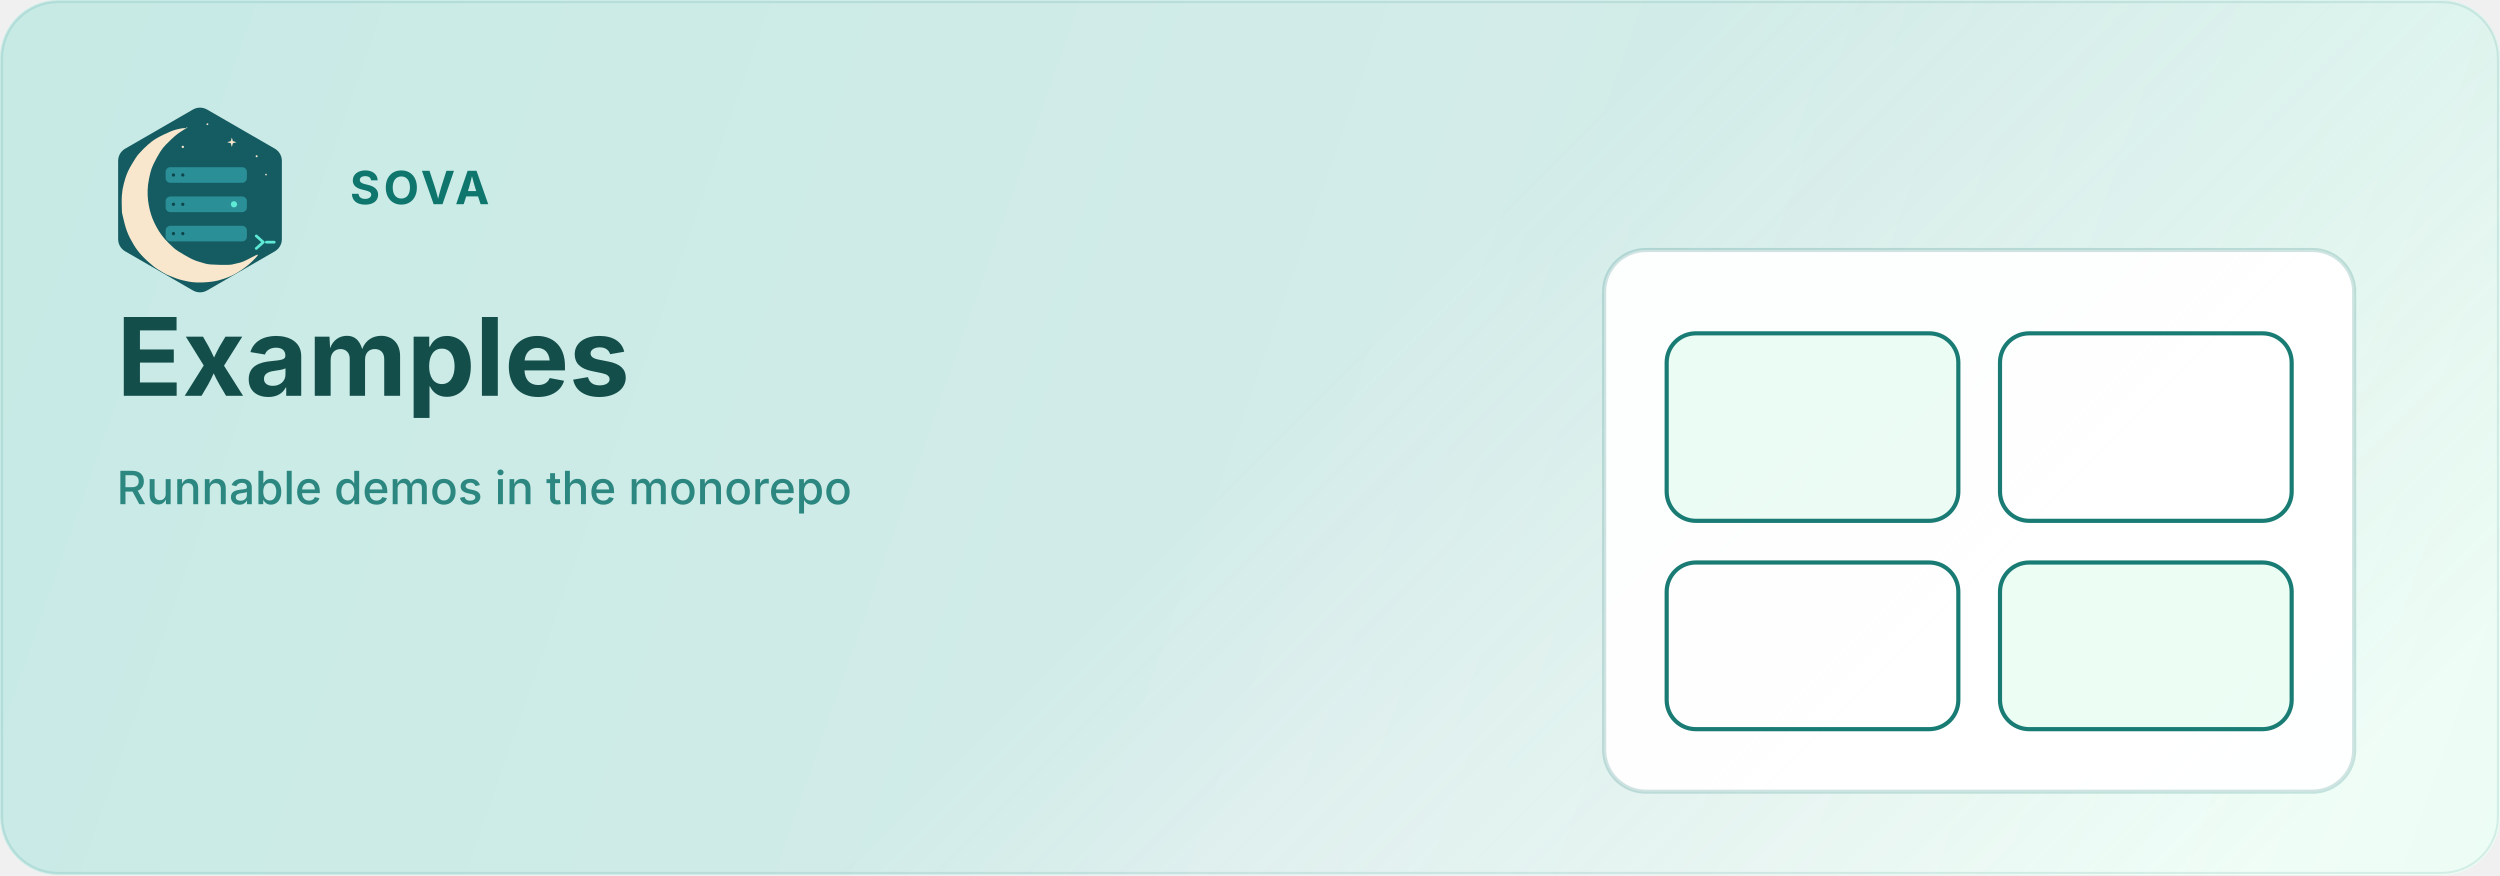
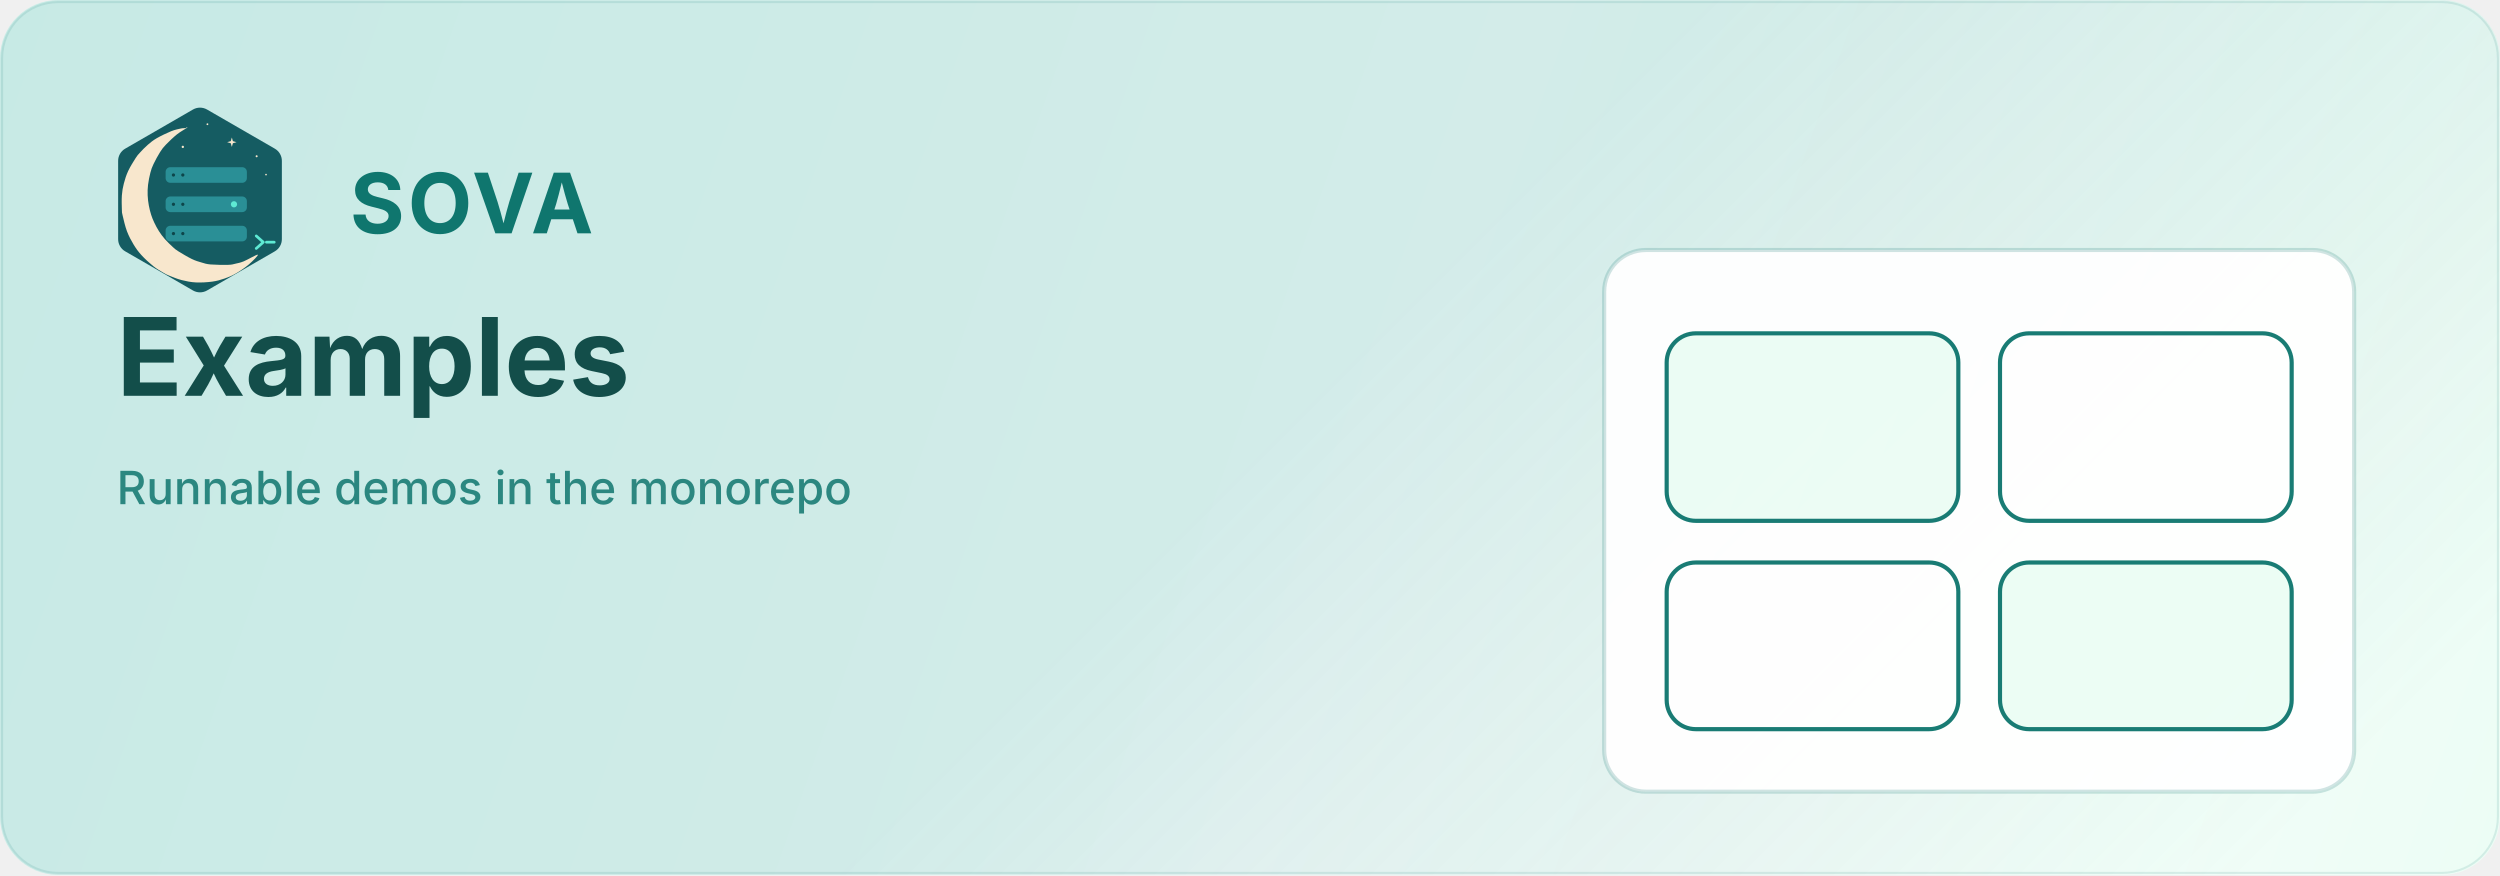
<svg xmlns="http://www.w3.org/2000/svg" width="1200" height="420" viewBox="0 0 1200 420" fill="none">
  <defs>
    <linearGradient id="bg" x1="0" y1="0" x2="1200" y2="420" gradientUnits="userSpaceOnUse">
      <stop stop-color="#f0fdfa" />
      <stop offset="0.55" stop-color="#ffffff" />
      <stop offset="1" stop-color="#ecfdf5" />
    </linearGradient>
    <linearGradient id="glow" x1="780" y1="40" x2="1120" y2="380" gradientUnits="userSpaceOnUse">
      <stop stop-color="#0d9488" stop-opacity="0.18" />
      <stop offset="1" stop-color="#0f766e" stop-opacity="0" />
    </linearGradient>
  </defs>
  <rect width="1200" height="420" rx="28" fill="url(#bg)" />
  <rect width="1200" height="420" rx="28" fill="url(#glow)" />
  <rect x="1" y="1" width="1198" height="418" rx="27" stroke="#0f766e" stroke-opacity="0.12" />
  <g transform="translate(48,48) scale(0.1875)" aria-hidden="true">
    <path fill="#155c62" d="M238.00 24.39 A36.00 36.00 0 0 1 274.00 24.39 L447.58 124.61 A36.00 36.00 0 0 1 465.58 155.78 L465.58 356.22 A36.00 36.00 0 0 1 447.58 387.39 L274.00 487.61 A36.00 36.00 0 0 1 238.00 487.61 L64.42 387.39 A36.00 36.00 0 0 1 46.42 356.22 L46.42 155.78 A36.00 36.00 0 0 1 64.42 124.61 Z" />
    <path fill="#f8e7cd" d="M220.00 71.00 C220.67 70.83 226.83 68.17 223.00 71.00 C219.17 73.83 206.00 80.83 197.00 88.00 C188.00 95.17 176.17 106.50 169.00 114.00 C161.83 121.50 159.33 124.67 154.00 133.00 C148.67 141.33 141.17 155.17 137.00 164.00 C132.83 172.83 131.33 177.17 129.00 186.00 C126.67 194.83 124.17 207.33 123.00 217.00 C121.83 226.67 121.67 235.17 122.00 244.00 C122.33 252.83 123.50 261.67 125.00 270.00 C126.50 278.33 128.67 286.67 131.00 294.00 C133.33 301.33 135.67 307.00 139.00 314.00 C142.33 321.00 146.50 329.00 151.00 336.00 C155.50 343.00 160.17 349.33 166.00 356.00 C171.83 362.67 180.33 370.83 186.00 376.00 C191.67 381.17 191.83 381.83 200.00 387.00 C208.17 392.17 225.00 402.17 235.00 407.00 C245.00 411.83 252.00 413.67 260.00 416.00 C268.00 418.33 271.67 420.00 283.00 421.00 C294.33 422.00 317.33 422.33 328.00 422.00 C338.67 421.67 340.33 420.50 347.00 419.00 C353.67 417.50 358.50 416.83 368.00 413.00 C377.50 409.17 401.83 394.67 404.00 396.00 C406.17 397.33 390.33 413.00 381.00 421.00 C371.67 429.00 358.33 438.00 348.00 444.00 C337.67 450.00 329.17 453.50 319.00 457.00 C308.83 460.50 299.33 463.33 287.00 465.00 C274.67 466.67 258.00 467.67 245.00 467.00 C232.00 466.33 220.17 463.83 209.00 461.00 C197.83 458.17 185.83 453.17 178.00 450.00 C170.17 446.83 169.00 446.17 162.00 442.00 C155.00 437.83 145.33 432.50 136.00 425.00 C126.67 417.50 114.33 406.17 106.00 397.00 C97.67 387.83 92.17 380.17 86.00 370.00 C79.83 359.83 73.67 348.33 69.00 336.00 C64.33 323.67 60.17 305.17 58.00 296.00 C55.83 286.83 56.33 289.67 56.00 281.00 C55.67 272.33 55.17 255.17 56.00 244.00 C56.83 232.83 58.33 224.33 61.00 214.00 C63.67 203.67 67.00 192.83 72.00 182.00 C77.00 171.17 86.00 156.83 91.00 149.00 C96.00 141.17 96.83 140.67 102.00 135.00 C107.17 129.33 114.83 121.17 122.00 115.00 C129.17 108.83 135.00 103.83 145.00 98.00 C155.00 92.17 171.67 84.17 182.00 80.00 C192.33 75.83 200.83 74.33 207.00 73.00 C213.17 71.67 216.83 72.33 219.00 72.00 C221.17 71.67 219.33 71.17 220.00 71.00 Z" />
    <circle cx="275" cy="62" r="2.4" fill="#f8e7cd" />
    <circle cx="212" cy="120" r="3" fill="#f8e7cd" />
    <circle cx="401" cy="144" r="2.6" fill="#f8e7cd" />
    <circle cx="425" cy="191" r="2.2" fill="#f8e7cd" />
    <path fill="#f8e7cd" d="M337.5 96.0L340.2 105.3L349.5 108.0L340.2 110.7L337.5 120.0L334.8 110.7L325.5 108.0L334.8 105.3Z" />
    <rect x="168" y="172" width="208" height="40" rx="12" fill="#2a8f96" />
    <rect x="168" y="247" width="208" height="40" rx="12" fill="#2a8f96" />
    <rect x="168" y="322" width="208" height="40" rx="12" fill="#2a8f96" />
    <circle cx="188" cy="192" r="4.2" fill="#0d454a" />
    <circle cx="212" cy="192" r="4.2" fill="#0d454a" />
    <circle cx="188" cy="267" r="4.2" fill="#0d454a" />
    <circle cx="212" cy="267" r="4.2" fill="#0d454a" />
    <circle cx="188" cy="342" r="4.2" fill="#0d454a" />
    <circle cx="212" cy="342" r="4.2" fill="#0d454a" />
    <circle cx="343" cy="267" r="8" fill="#5eead4" />
    <path fill="none" stroke="#5eead4" stroke-width="7" stroke-linecap="round" stroke-linejoin="round" d="M400 348l18 16-18 16" />
    <path fill="none" stroke="#5eead4" stroke-width="7" stroke-linecap="round" d="M426 364h20" />
  </g>
-   <text x="168" y="98" fill="#0f766e" font-family="ui-sans-serif, system-ui, -apple-system, Segoe UI, sans-serif" font-size="22" font-weight="700" letter-spacing="0.08em">SOVA</text>
+   <text x="168" y="112" fill="#0f766e" font-family="ui-sans-serif, system-ui, -apple-system, Segoe UI, sans-serif" font-size="40" font-weight="750" letter-spacing="0.04em">SOVA</text>
  <text x="56" y="190" fill="#134e4a" font-family="ui-sans-serif, system-ui, -apple-system, Segoe UI, sans-serif" font-size="52" font-weight="750">Examples</text>
  <text x="56" y="242" fill="#0f766e" font-family="ui-sans-serif, system-ui, -apple-system, Segoe UI, sans-serif" font-size="22" font-weight="500" opacity="0.85">Runnable demos in the monorepo</text>
  <g transform="translate(720,70)" opacity="0.95">
    <rect x="50" y="50" width="360" height="260" rx="20" fill="white" stroke="#0f766e" stroke-opacity="0.2" stroke-width="2" />
    <rect x="80" y="90" width="140" height="90" rx="14" fill="#ecfdf5" stroke="#0f766e" stroke-width="2" />
    <rect x="240" y="90" width="140" height="90" rx="14" fill="white" stroke="#0f766e" stroke-width="2" />
    <rect x="80" y="200" width="140" height="80" rx="14" fill="white" stroke="#0f766e" stroke-width="2" />
    <rect x="240" y="200" width="140" height="80" rx="14" fill="#ecfdf5" stroke="#0f766e" stroke-width="2" />
  </g>
</svg>
